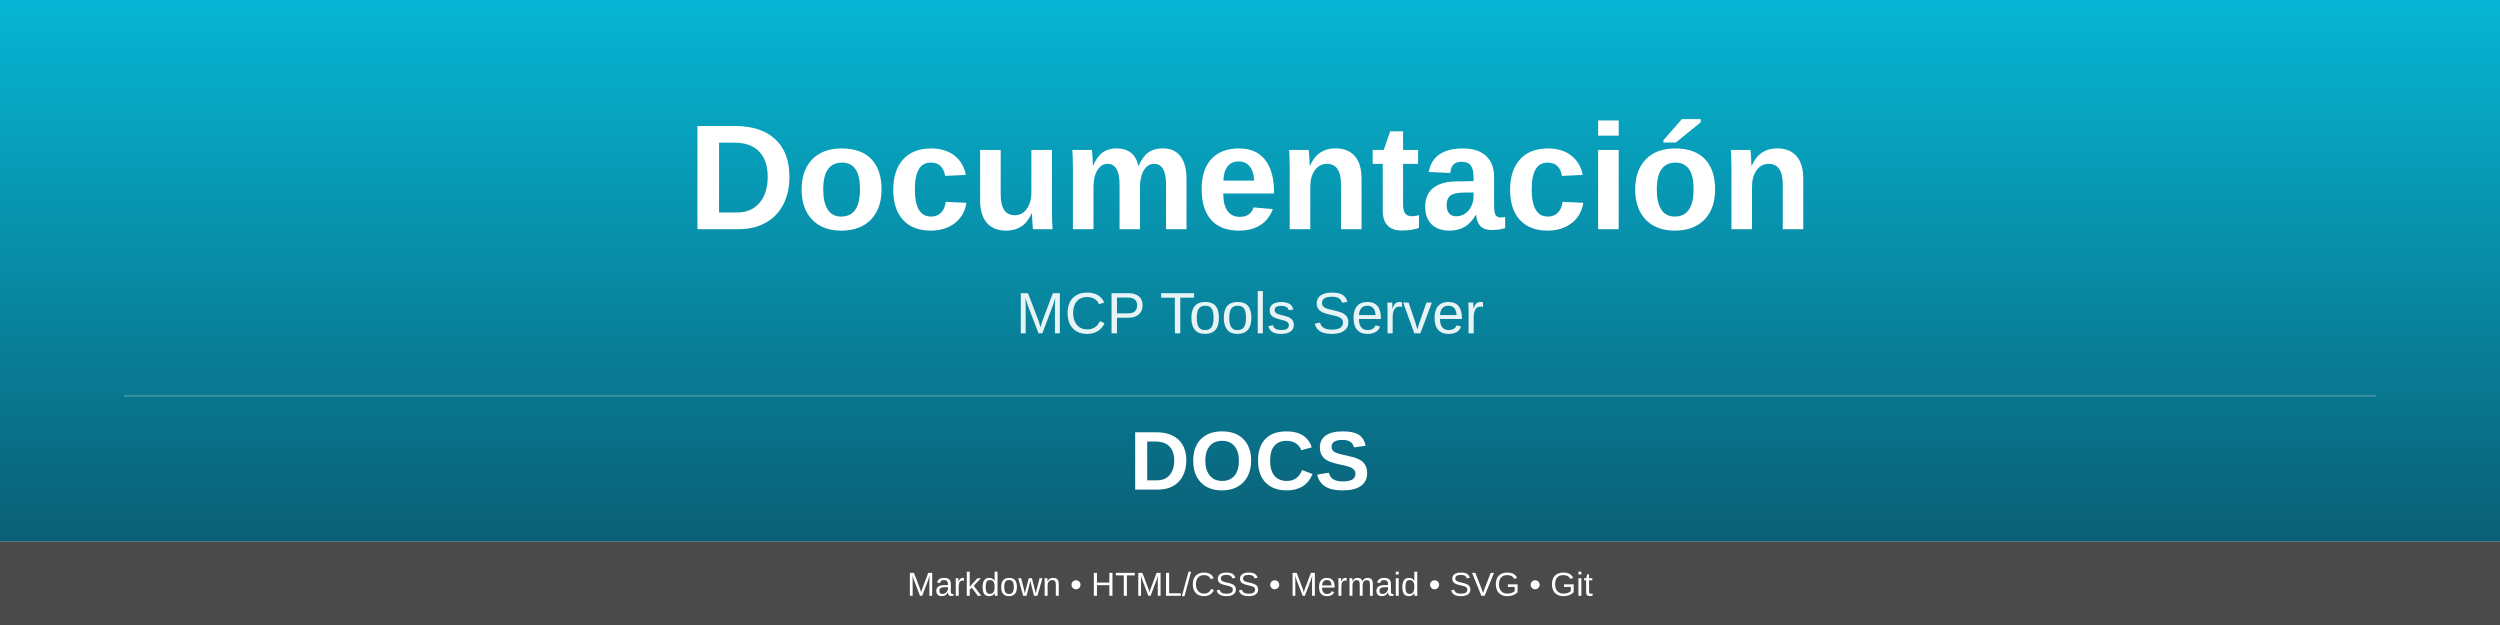
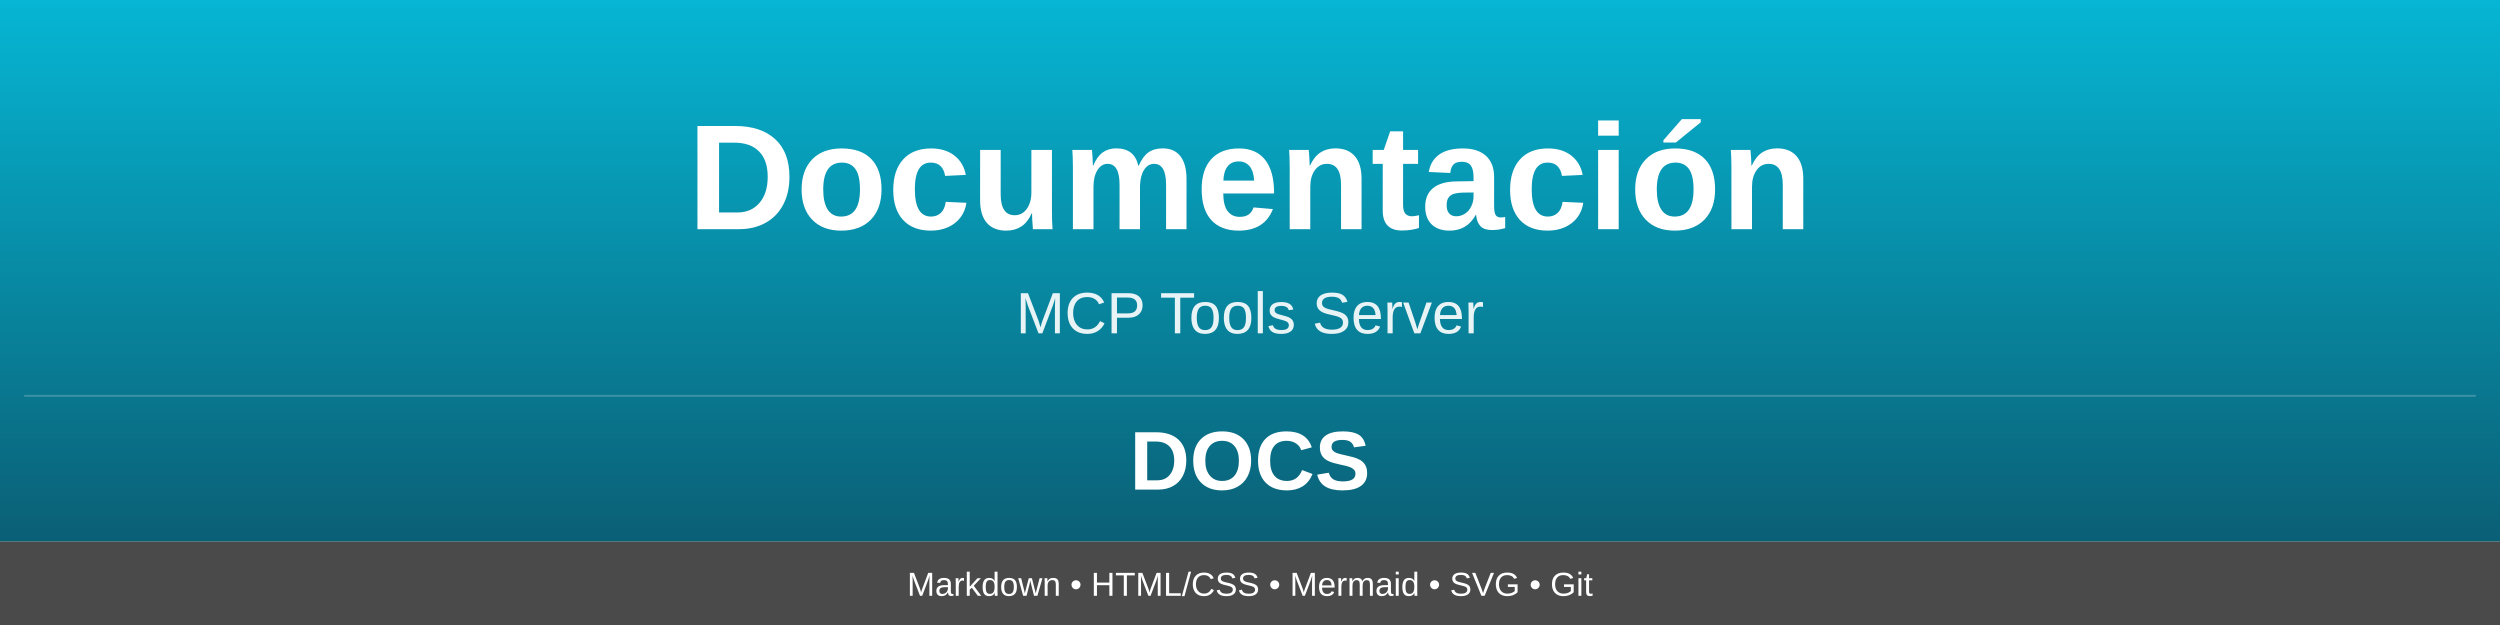
<svg xmlns="http://www.w3.org/2000/svg" viewBox="0 0 1200 300" width="1200" height="300">
  <defs>
    <linearGradient id="gradient-cyan-docs" x1="0%" y1="0%" x2="0%" y2="100%">
      <stop offset="0%" style="stop-color:#06B6D4;stop-opacity:1" />
      <stop offset="100%" style="stop-color:#0a5f75;stop-opacity:1" />
    </linearGradient>
  </defs>
  <rect width="1200" height="260" fill="url(#gradient-cyan-docs)" />
  <rect y="260" width="1200" height="40" fill="#4A4A4A" />
  <text x="600" y="110" font-family="Arial, Helvetica, sans-serif" font-size="72" font-weight="bold" fill="white" text-anchor="middle">
    Documentación
  </text>
  <text x="600" y="160" font-family="Arial, Helvetica, sans-serif" font-size="28" font-weight="300" fill="white" fill-opacity="0.9" text-anchor="middle">
    MCP Tools Server
  </text>
-   <line x1="60" y1="190" x2="1140" y2="190" stroke="white" stroke-width="1" stroke-opacity="0.2" stroke-linecap="round" />
+   <line x1="12" y1="190" x2="1188" y2="190" stroke="white" stroke-width="1" stroke-opacity="0.2" stroke-linecap="round" />
  <text x="600" y="235" font-family="Arial, Helvetica, sans-serif" font-size="40" font-weight="bold" fill="white" text-anchor="middle">
    DOCS
  </text>
  <text x="600" y="286" font-family="Arial, Helvetica, sans-serif" font-size="16" font-weight="400" fill="white" text-anchor="middle">
    Markdown • HTML/CSS • Mermaid • SVG • Git
  </text>
</svg>
